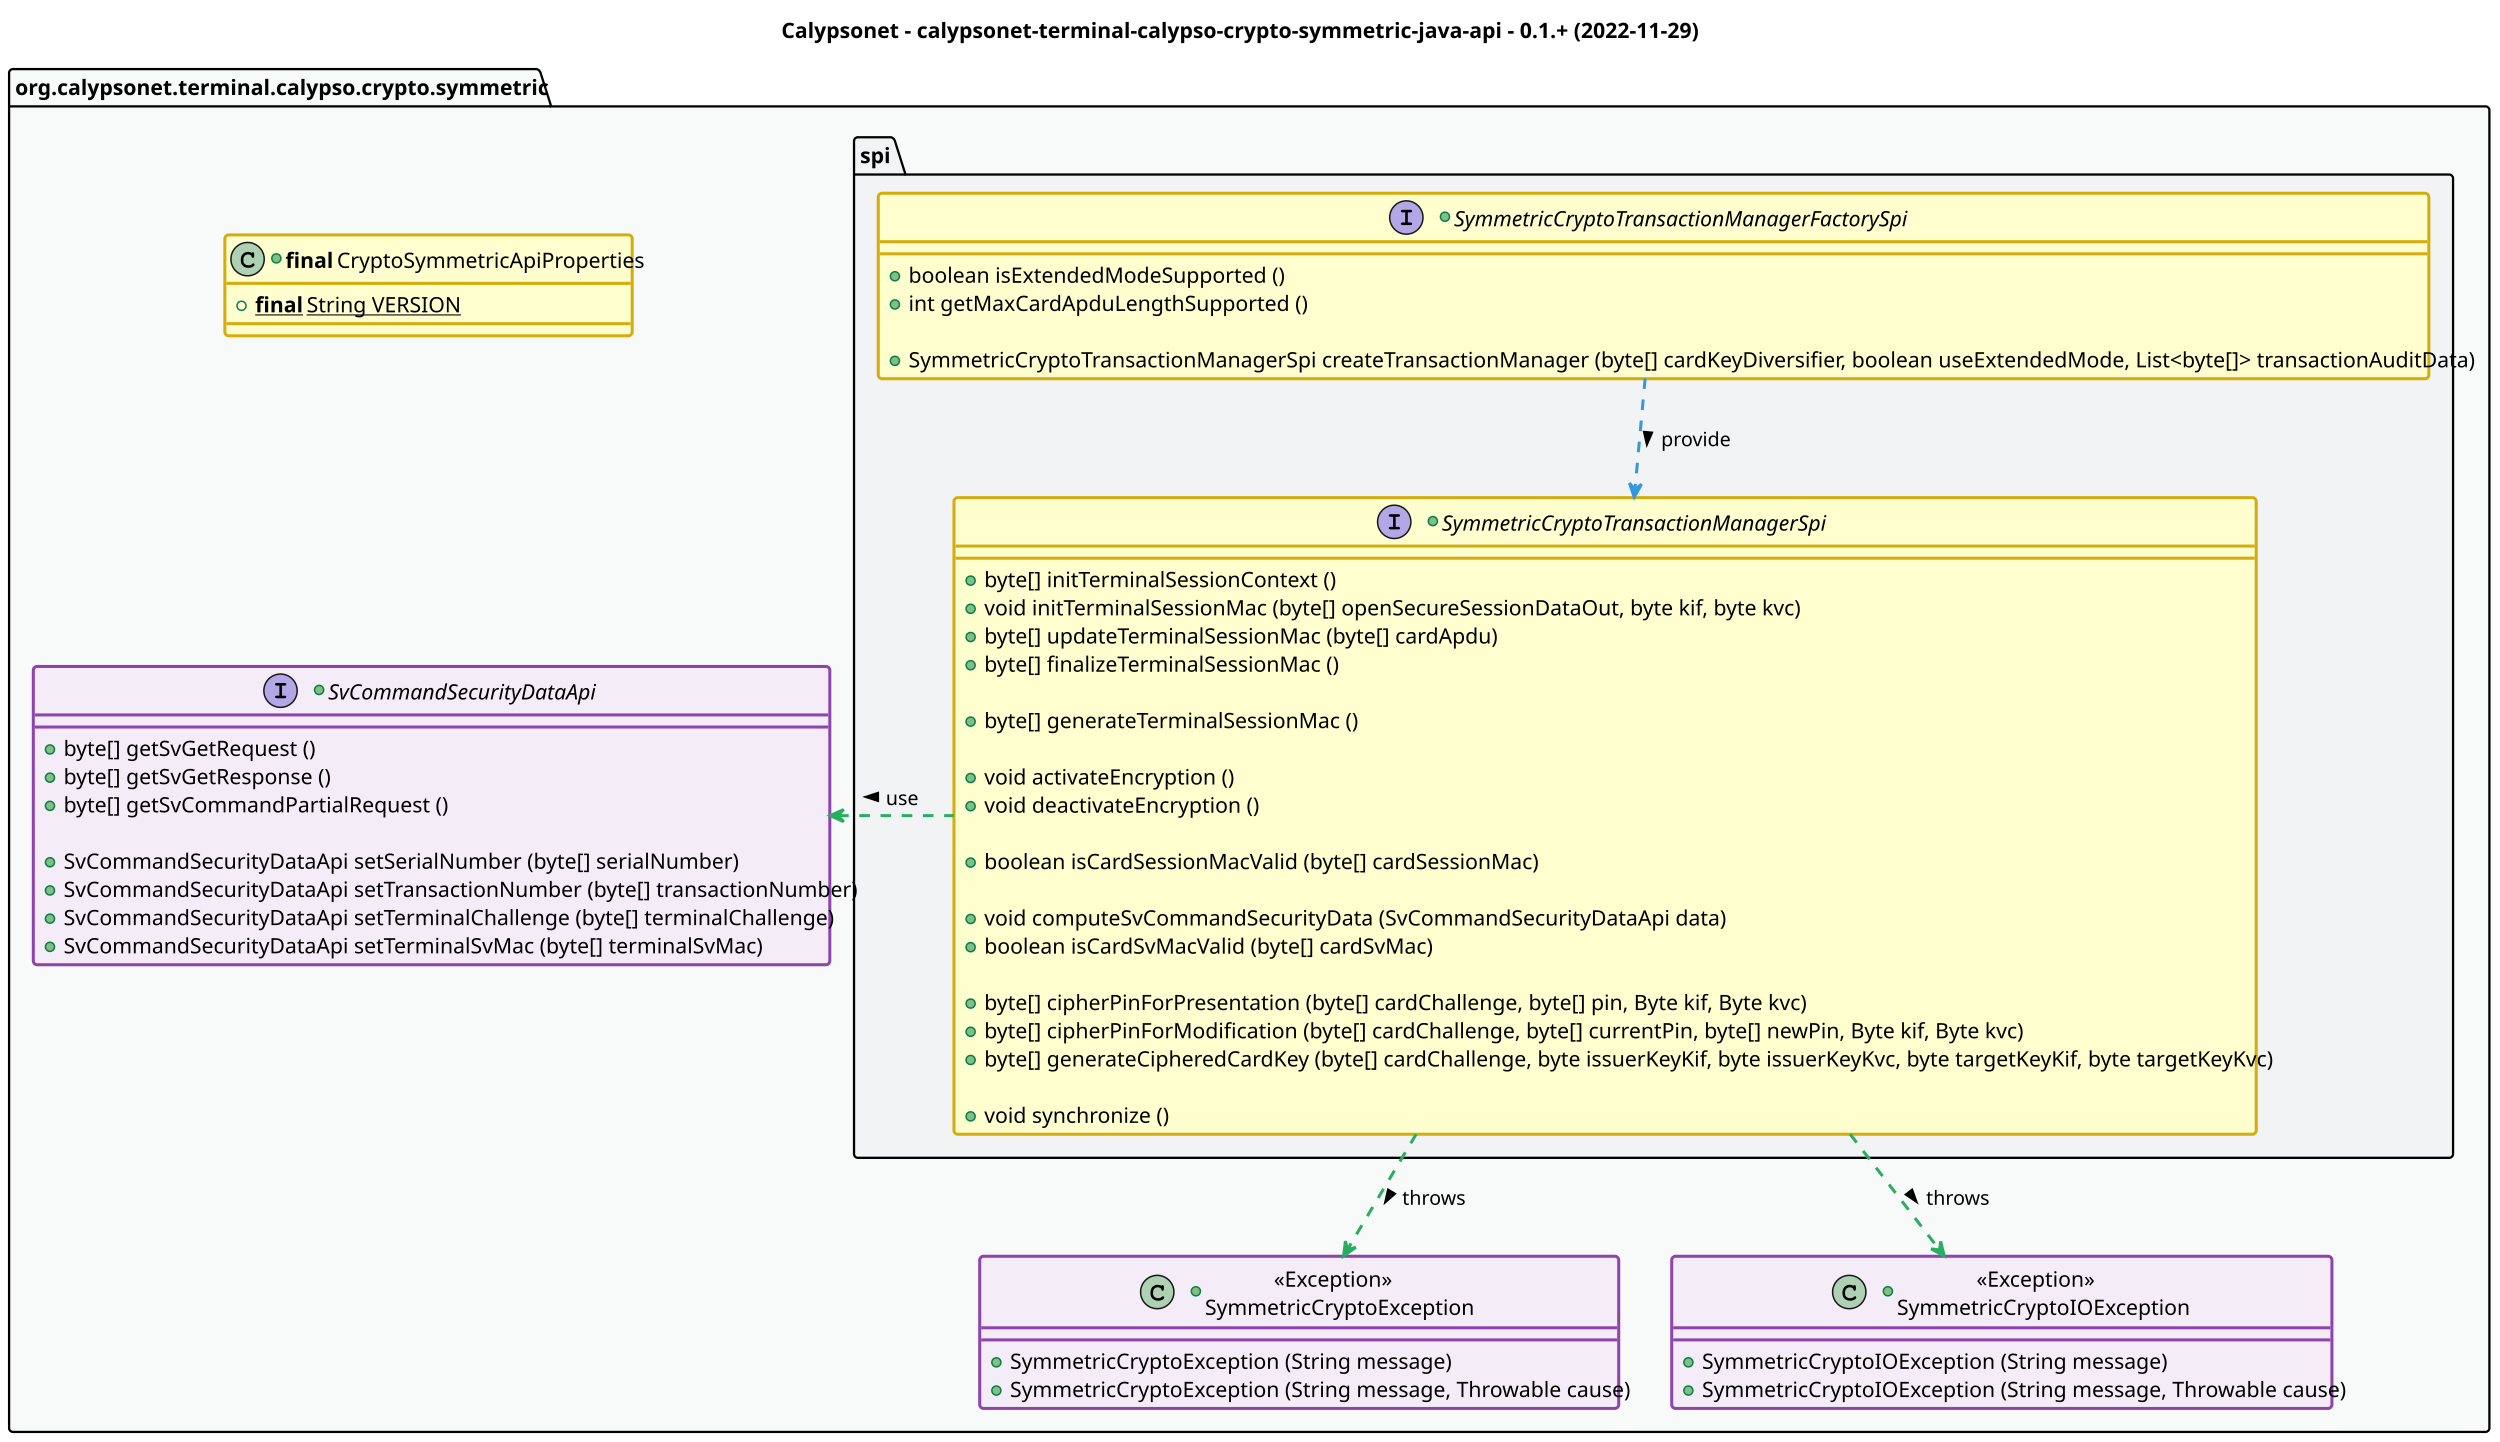
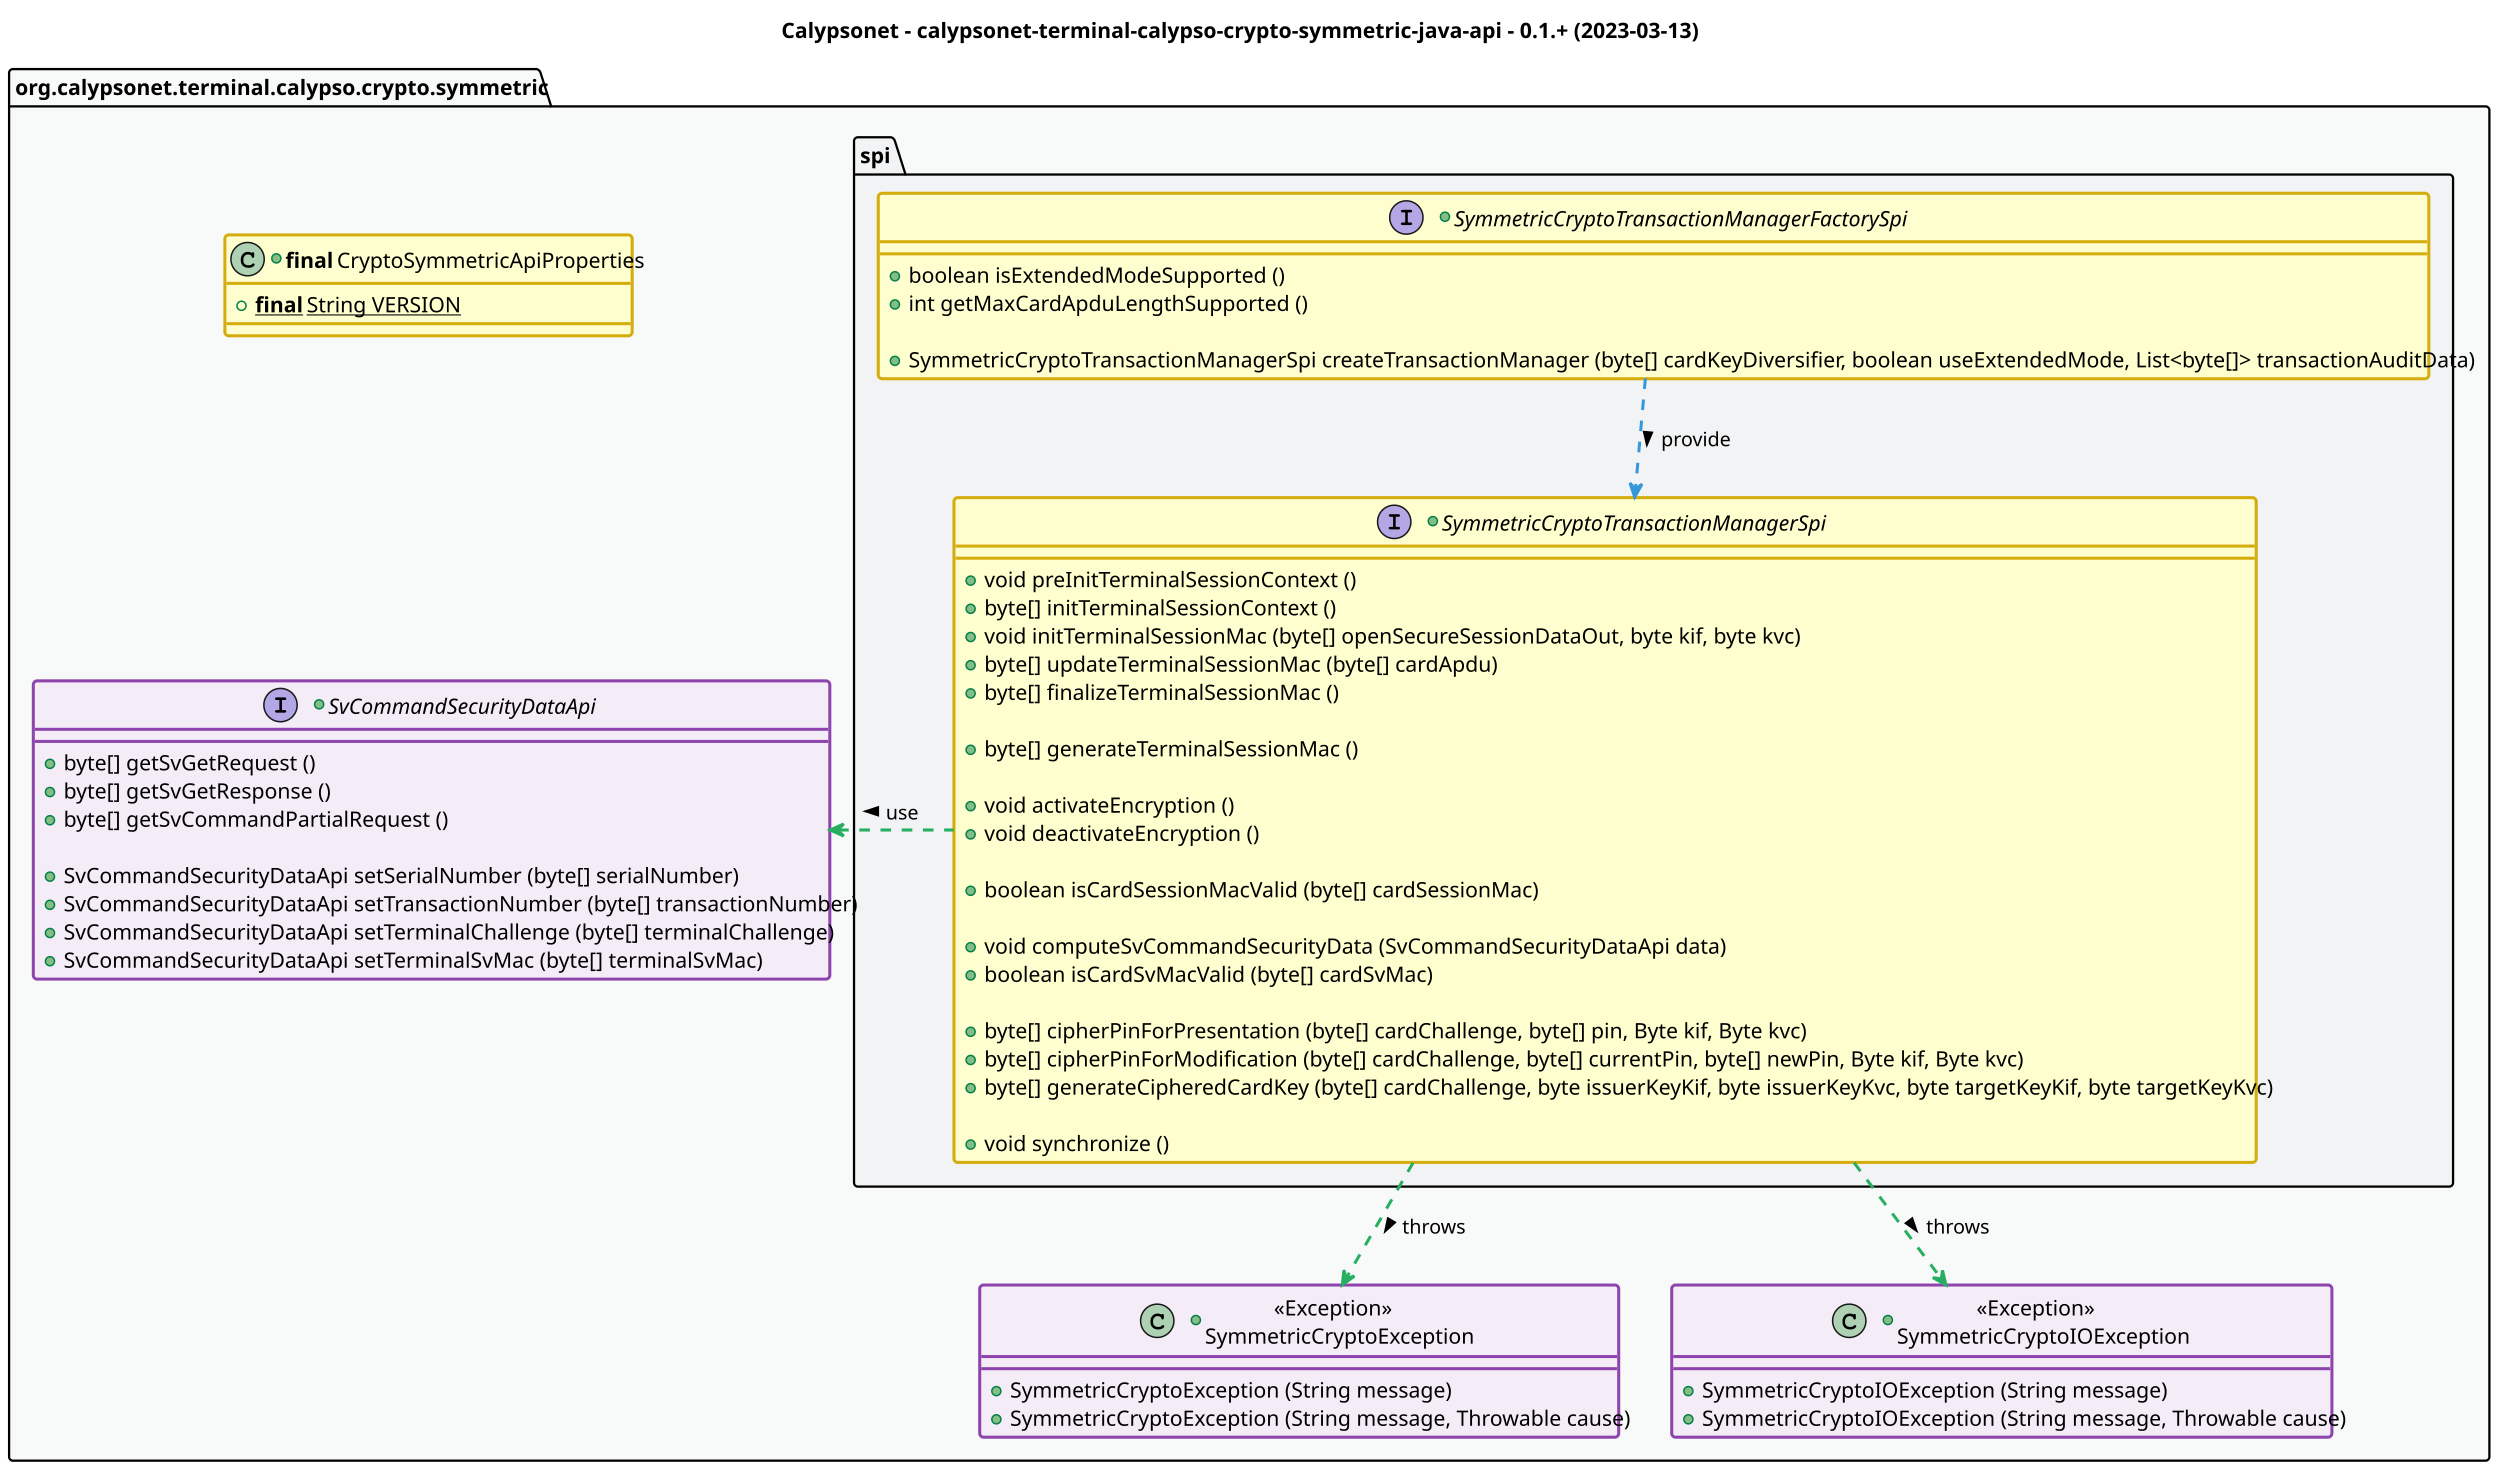
- <svg xmlns="http://www.w3.org/2000/svg" contentStyleType="text/css" height="952px" preserveAspectRatio="none" style="width:1651px;height:952px;background:#FFFFFF;" version="1.1" viewBox="0 0 1651 952" width="1651px" zoomAndPan="magnify">
+ <svg xmlns="http://www.w3.org/2000/svg" contentStyleType="text/css" height="971px" preserveAspectRatio="none" style="width:1651px;height:971px;background:#FFFFFF;" version="1.1" viewBox="0 0 1651 971" width="1651px" zoomAndPan="magnify">
  <defs />
  <g>
-     <text fill="#000000" font-family="sans-serif" font-size="14" font-weight="bold" lengthAdjust="spacing" textLength="605" x="516" y="25.107">Calypsonet - calypsonet-terminal-calypso-crypto-symmetric-java-api - 0.1.+ (2022-11-29)</text>
+     <text fill="#000000" font-family="sans-serif" font-size="14" font-weight="bold" lengthAdjust="spacing" textLength="605" x="516" y="25.107">Calypsonet - calypsonet-terminal-calypso-crypto-symmetric-java-api - 0.1.+ (2023-03-13)</text>
    <g id="cluster_api">
-       <path d="M8.5,45.635 L354.5,45.635 A3.75,3.75 0 0 1 357,48.135 L364,70.256 L1641.5,70.256 A2.5,2.5 0 0 1 1644,72.756 L1644,943.135 A2.5,2.5 0 0 1 1641.5,945.635 L8.5,945.635 A2.5,2.5 0 0 1 6,943.135 L6,48.135 A2.5,2.5 0 0 1 8.5,45.635 " fill="#F8F9F9" style="stroke:#000000;stroke-width:1.5;" />
+       <path d="M8.5,45.635 L354.5,45.635 A3.75,3.75 0 0 1 357,48.135 L364,70.256 L1641.5,70.256 A2.5,2.5 0 0 1 1644,72.756 L1644,962.135 A2.5,2.5 0 0 1 1641.5,964.635 L8.5,964.635 A2.5,2.5 0 0 1 6,962.135 L6,48.135 A2.5,2.5 0 0 1 8.5,45.635 " fill="#F8F9F9" style="stroke:#000000;stroke-width:1.5;" />
      <line style="stroke:#000000;stroke-width:1.5;" x1="6" x2="364" y1="70.256" y2="70.256" />
      <text fill="#000000" font-family="sans-serif" font-size="14" font-weight="bold" lengthAdjust="spacing" textLength="345" x="10" y="62.742">org.calypsonet.terminal.calypso.crypto.symmetric</text>
    </g>
    <g id="cluster_spi">
-       <path d="M566.5,90.635 L588.5,90.635 A3.75,3.75 0 0 1 591,93.135 L598,115.256 L1617.5,115.256 A2.5,2.5 0 0 1 1620,117.756 L1620,762.135 A2.5,2.5 0 0 1 1617.5,764.635 L566.5,764.635 A2.5,2.5 0 0 1 564,762.135 L564,93.135 A2.5,2.5 0 0 1 566.5,90.635 " fill="#F2F3F4" style="stroke:#000000;stroke-width:1.5;" />
+       <path d="M566.5,90.635 L588.5,90.635 A3.75,3.75 0 0 1 591,93.135 L598,115.256 L1617.5,115.256 A2.5,2.5 0 0 1 1620,117.756 L1620,781.135 A2.5,2.5 0 0 1 1617.5,783.635 L566.5,783.635 A2.5,2.5 0 0 1 564,781.135 L564,93.135 A2.5,2.5 0 0 1 566.5,90.635 " fill="#F2F3F4" style="stroke:#000000;stroke-width:1.5;" />
      <line style="stroke:#000000;stroke-width:1.5;" x1="564" x2="598" y1="115.256" y2="115.256" />
      <text fill="#000000" font-family="sans-serif" font-size="14" font-weight="bold" lengthAdjust="spacing" textLength="21" x="568" y="107.742">spi</text>
    </g>
    <g id="elem_ApiProperties">
      <rect codeLine="54" fill="#FEFECE" height="66.621" id="ApiProperties" rx="2.5" ry="2.5" style="stroke:#D4AC0D;stroke-width:2.0;" width="269" x="148.5" y="155.135" />
      <ellipse cx="163.5" cy="171.135" fill="#ADD1B2" rx="11" ry="11" style="stroke:#181818;stroke-width:1.0;" />
      <path d="M166.266,167.01 Q166.422,166.791 166.609,166.682 Q166.797,166.572 167.016,166.572 Q167.391,166.572 167.625,166.838 Q167.859,167.088 167.859,167.697 L167.859,169.15 Q167.859,169.76 167.625,170.025 Q167.391,170.291 167.016,170.291 Q166.672,170.291 166.469,170.088 Q166.266,169.9 166.156,169.385 Q166.109,169.025 165.922,168.838 Q165.594,168.463 164.984,168.244 Q164.375,168.025 163.75,168.025 Q162.984,168.025 162.344,168.353 Q161.719,168.682 161.219,169.432 Q160.734,170.182 160.734,171.213 L160.734,172.307 Q160.734,173.541 161.625,174.369 Q162.516,175.182 164.109,175.182 Q165.047,175.182 165.703,174.932 Q166.094,174.775 166.516,174.338 Q166.781,174.072 166.922,173.994 Q167.078,173.916 167.281,173.916 Q167.609,173.916 167.859,174.182 Q168.125,174.432 168.125,174.775 Q168.125,175.119 167.781,175.525 Q167.281,176.103 166.484,176.432 Q165.406,176.885 164.109,176.885 Q162.594,176.885 161.391,176.26 Q160.406,175.76 159.719,174.697 Q159.031,173.619 159.031,172.338 L159.031,171.182 Q159.031,169.853 159.641,168.713 Q160.266,167.557 161.359,166.947 Q162.453,166.322 163.688,166.322 Q164.422,166.322 165.062,166.494 Q165.719,166.65 166.266,167.01 Z " fill="#000000" />
      <ellipse cx="182.5" cy="170.635" fill="#84BE84" rx="3" ry="3" style="stroke:#038048;stroke-width:1.0;" />
      <text fill="#000000" font-family="sans-serif" font-size="14" font-weight="bold" lengthAdjust="spacing" textLength="30" x="188.5" y="176.932">final</text>
      <text fill="#000000" font-family="sans-serif" font-size="14" lengthAdjust="spacing" textLength="192" x="222.5" y="176.932">CryptoSymmetricApiProperties</text>
      <line style="stroke:#D4AC0D;stroke-width:2.0;" x1="149.5" x2="416.5" y1="187.135" y2="187.135" />
      <ellipse cx="159.5" cy="201.945" fill="none" rx="3" ry="3" style="stroke:#038048;stroke-width:1.0;" />
      <text fill="#000000" font-family="sans-serif" font-size="14" font-weight="bold" lengthAdjust="spacing" text-decoration="underline" textLength="30" x="168.5" y="206.242">final</text>
      <text fill="#000000" font-family="sans-serif" font-size="14" lengthAdjust="spacing" text-decoration="underline" textLength="101" x="202.5" y="206.242">String VERSION</text>
      <line style="stroke:#D4AC0D;stroke-width:2.0;" x1="149.5" x2="416.5" y1="213.756" y2="213.756" />
    </g>
    <g id="elem_SymmetricCryptoException">
-       <rect codeLine="124" fill="#F4ECF7" height="100.484" id="SymmetricCryptoException" rx="2.5" ry="2.5" style="stroke:#8E44AD;stroke-width:2.0;" width="422" x="647" y="829.635" />
-       <ellipse cx="764.25" cy="853.256" fill="#ADD1B2" rx="11" ry="11" style="stroke:#181818;stroke-width:1.0;" />
-       <path d="M767.016,849.131 Q767.172,848.912 767.359,848.803 Q767.547,848.693 767.766,848.693 Q768.141,848.693 768.375,848.959 Q768.609,849.209 768.609,849.818 L768.609,851.271 Q768.609,851.881 768.375,852.146 Q768.141,852.412 767.766,852.412 Q767.422,852.412 767.219,852.209 Q767.016,852.021 766.906,851.506 Q766.859,851.146 766.672,850.959 Q766.344,850.584 765.734,850.365 Q765.125,850.146 764.5,850.146 Q763.734,850.146 763.094,850.475 Q762.469,850.803 761.969,851.553 Q761.484,852.303 761.484,853.334 L761.484,854.428 Q761.484,855.662 762.375,856.49 Q763.266,857.303 764.859,857.303 Q765.797,857.303 766.453,857.053 Q766.844,856.896 767.266,856.459 Q767.531,856.193 767.672,856.115 Q767.828,856.037 768.031,856.037 Q768.359,856.037 768.609,856.303 Q768.875,856.553 768.875,856.896 Q768.875,857.24 768.531,857.646 Q768.031,858.225 767.234,858.553 Q766.156,859.006 764.859,859.006 Q763.344,859.006 762.141,858.381 Q761.156,857.881 760.469,856.818 Q759.781,855.74 759.781,854.459 L759.781,853.303 Q759.781,851.975 760.391,850.834 Q761.016,849.678 762.109,849.068 Q763.203,848.443 764.438,848.443 Q765.172,848.443 765.812,848.615 Q766.469,848.771 767.016,849.131 Z " fill="#000000" />
-       <ellipse cx="789.75" cy="852.756" fill="#84BE84" rx="3" ry="3" style="stroke:#038048;stroke-width:1.0;" />
-       <text fill="#000000" font-family="sans-serif" font-size="14" lengthAdjust="spacing" textLength="77" x="841.25" y="849.742">«Exception»</text>
-       <text fill="#000000" font-family="sans-serif" font-size="14" lengthAdjust="spacing" textLength="168" x="795.75" y="868.363">SymmetricCryptoException</text>
-       <line style="stroke:#8E44AD;stroke-width:2.0;" x1="648" x2="1068" y1="876.877" y2="876.877" />
-       <line style="stroke:#8E44AD;stroke-width:2.0;" x1="648" x2="1068" y1="884.877" y2="884.877" />
-       <ellipse cx="658" cy="899.688" fill="#84BE84" rx="3" ry="3" style="stroke:#038048;stroke-width:1.0;" />
-       <text fill="#000000" font-family="sans-serif" font-size="14" lengthAdjust="spacing" textLength="280" x="667" y="903.984">SymmetricCryptoException (String message)</text>
-       <ellipse cx="658" cy="918.309" fill="#84BE84" rx="3" ry="3" style="stroke:#038048;stroke-width:1.0;" />
-       <text fill="#000000" font-family="sans-serif" font-size="14" lengthAdjust="spacing" textLength="396" x="667" y="922.606">SymmetricCryptoException (String message, Throwable cause)</text>
+       <rect codeLine="125" fill="#F4ECF7" height="100.484" id="SymmetricCryptoException" rx="2.5" ry="2.5" style="stroke:#8E44AD;stroke-width:2.0;" width="422" x="647" y="848.635" />
+       <ellipse cx="764.25" cy="872.256" fill="#ADD1B2" rx="11" ry="11" style="stroke:#181818;stroke-width:1.0;" />
+       <path d="M767.016,868.131 Q767.172,867.912 767.359,867.803 Q767.547,867.693 767.766,867.693 Q768.141,867.693 768.375,867.959 Q768.609,868.209 768.609,868.818 L768.609,870.271 Q768.609,870.881 768.375,871.146 Q768.141,871.412 767.766,871.412 Q767.422,871.412 767.219,871.209 Q767.016,871.021 766.906,870.506 Q766.859,870.146 766.672,869.959 Q766.344,869.584 765.734,869.365 Q765.125,869.146 764.5,869.146 Q763.734,869.146 763.094,869.475 Q762.469,869.803 761.969,870.553 Q761.484,871.303 761.484,872.334 L761.484,873.428 Q761.484,874.662 762.375,875.49 Q763.266,876.303 764.859,876.303 Q765.797,876.303 766.453,876.053 Q766.844,875.896 767.266,875.459 Q767.531,875.193 767.672,875.115 Q767.828,875.037 768.031,875.037 Q768.359,875.037 768.609,875.303 Q768.875,875.553 768.875,875.896 Q768.875,876.24 768.531,876.646 Q768.031,877.225 767.234,877.553 Q766.156,878.006 764.859,878.006 Q763.344,878.006 762.141,877.381 Q761.156,876.881 760.469,875.818 Q759.781,874.74 759.781,873.459 L759.781,872.303 Q759.781,870.975 760.391,869.834 Q761.016,868.678 762.109,868.068 Q763.203,867.443 764.438,867.443 Q765.172,867.443 765.812,867.615 Q766.469,867.771 767.016,868.131 Z " fill="#000000" />
+       <ellipse cx="789.75" cy="871.756" fill="#84BE84" rx="3" ry="3" style="stroke:#038048;stroke-width:1.0;" />
+       <text fill="#000000" font-family="sans-serif" font-size="14" lengthAdjust="spacing" textLength="77" x="841.25" y="868.742">«Exception»</text>
+       <text fill="#000000" font-family="sans-serif" font-size="14" lengthAdjust="spacing" textLength="168" x="795.75" y="887.363">SymmetricCryptoException</text>
+       <line style="stroke:#8E44AD;stroke-width:2.0;" x1="648" x2="1068" y1="895.877" y2="895.877" />
+       <line style="stroke:#8E44AD;stroke-width:2.0;" x1="648" x2="1068" y1="903.877" y2="903.877" />
+       <ellipse cx="658" cy="918.688" fill="#84BE84" rx="3" ry="3" style="stroke:#038048;stroke-width:1.0;" />
+       <text fill="#000000" font-family="sans-serif" font-size="14" lengthAdjust="spacing" textLength="280" x="667" y="922.984">SymmetricCryptoException (String message)</text>
+       <ellipse cx="658" cy="937.309" fill="#84BE84" rx="3" ry="3" style="stroke:#038048;stroke-width:1.0;" />
+       <text fill="#000000" font-family="sans-serif" font-size="14" lengthAdjust="spacing" textLength="396" x="667" y="941.606">SymmetricCryptoException (String message, Throwable cause)</text>
    </g>
    <g id="elem_SymmetricCryptoIOException">
-       <rect codeLine="125" fill="#F4ECF7" height="100.484" id="SymmetricCryptoIOException" rx="2.5" ry="2.5" style="stroke:#8E44AD;stroke-width:2.0;" width="436" x="1104" y="829.635" />
-       <ellipse cx="1221.25" cy="853.256" fill="#ADD1B2" rx="11" ry="11" style="stroke:#181818;stroke-width:1.0;" />
-       <path d="M1224.016,849.131 Q1224.172,848.912 1224.359,848.803 Q1224.547,848.693 1224.766,848.693 Q1225.141,848.693 1225.375,848.959 Q1225.609,849.209 1225.609,849.818 L1225.609,851.271 Q1225.609,851.881 1225.375,852.146 Q1225.141,852.412 1224.766,852.412 Q1224.422,852.412 1224.219,852.209 Q1224.016,852.021 1223.906,851.506 Q1223.859,851.146 1223.672,850.959 Q1223.344,850.584 1222.734,850.365 Q1222.125,850.146 1221.5,850.146 Q1220.734,850.146 1220.094,850.475 Q1219.469,850.803 1218.969,851.553 Q1218.484,852.303 1218.484,853.334 L1218.484,854.428 Q1218.484,855.662 1219.375,856.49 Q1220.266,857.303 1221.859,857.303 Q1222.797,857.303 1223.453,857.053 Q1223.844,856.896 1224.266,856.459 Q1224.531,856.193 1224.672,856.115 Q1224.828,856.037 1225.031,856.037 Q1225.359,856.037 1225.609,856.303 Q1225.875,856.553 1225.875,856.896 Q1225.875,857.24 1225.531,857.646 Q1225.031,858.225 1224.234,858.553 Q1223.156,859.006 1221.859,859.006 Q1220.344,859.006 1219.141,858.381 Q1218.156,857.881 1217.469,856.818 Q1216.781,855.74 1216.781,854.459 L1216.781,853.303 Q1216.781,851.975 1217.391,850.834 Q1218.016,849.678 1219.109,849.068 Q1220.203,848.443 1221.438,848.443 Q1222.172,848.443 1222.812,848.615 Q1223.469,848.771 1224.016,849.131 Z " fill="#000000" />
-       <ellipse cx="1246.75" cy="852.756" fill="#84BE84" rx="3" ry="3" style="stroke:#038048;stroke-width:1.0;" />
-       <text fill="#000000" font-family="sans-serif" font-size="14" lengthAdjust="spacing" textLength="77" x="1305.25" y="849.742">«Exception»</text>
-       <text fill="#000000" font-family="sans-serif" font-size="14" lengthAdjust="spacing" textLength="182" x="1252.75" y="868.363">SymmetricCryptoIOException</text>
-       <line style="stroke:#8E44AD;stroke-width:2.0;" x1="1105" x2="1539" y1="876.877" y2="876.877" />
-       <line style="stroke:#8E44AD;stroke-width:2.0;" x1="1105" x2="1539" y1="884.877" y2="884.877" />
-       <ellipse cx="1115" cy="899.688" fill="#84BE84" rx="3" ry="3" style="stroke:#038048;stroke-width:1.0;" />
-       <text fill="#000000" font-family="sans-serif" font-size="14" lengthAdjust="spacing" textLength="294" x="1124" y="903.984">SymmetricCryptoIOException (String message)</text>
-       <ellipse cx="1115" cy="918.309" fill="#84BE84" rx="3" ry="3" style="stroke:#038048;stroke-width:1.0;" />
-       <text fill="#000000" font-family="sans-serif" font-size="14" lengthAdjust="spacing" textLength="410" x="1124" y="922.606">SymmetricCryptoIOException (String message, Throwable cause)</text>
+       <rect codeLine="126" fill="#F4ECF7" height="100.484" id="SymmetricCryptoIOException" rx="2.5" ry="2.5" style="stroke:#8E44AD;stroke-width:2.0;" width="436" x="1104" y="848.635" />
+       <ellipse cx="1221.25" cy="872.256" fill="#ADD1B2" rx="11" ry="11" style="stroke:#181818;stroke-width:1.0;" />
+       <path d="M1224.016,868.131 Q1224.172,867.912 1224.359,867.803 Q1224.547,867.693 1224.766,867.693 Q1225.141,867.693 1225.375,867.959 Q1225.609,868.209 1225.609,868.818 L1225.609,870.271 Q1225.609,870.881 1225.375,871.146 Q1225.141,871.412 1224.766,871.412 Q1224.422,871.412 1224.219,871.209 Q1224.016,871.021 1223.906,870.506 Q1223.859,870.146 1223.672,869.959 Q1223.344,869.584 1222.734,869.365 Q1222.125,869.146 1221.5,869.146 Q1220.734,869.146 1220.094,869.475 Q1219.469,869.803 1218.969,870.553 Q1218.484,871.303 1218.484,872.334 L1218.484,873.428 Q1218.484,874.662 1219.375,875.49 Q1220.266,876.303 1221.859,876.303 Q1222.797,876.303 1223.453,876.053 Q1223.844,875.896 1224.266,875.459 Q1224.531,875.193 1224.672,875.115 Q1224.828,875.037 1225.031,875.037 Q1225.359,875.037 1225.609,875.303 Q1225.875,875.553 1225.875,875.896 Q1225.875,876.24 1225.531,876.646 Q1225.031,877.225 1224.234,877.553 Q1223.156,878.006 1221.859,878.006 Q1220.344,878.006 1219.141,877.381 Q1218.156,876.881 1217.469,875.818 Q1216.781,874.74 1216.781,873.459 L1216.781,872.303 Q1216.781,870.975 1217.391,869.834 Q1218.016,868.678 1219.109,868.068 Q1220.203,867.443 1221.438,867.443 Q1222.172,867.443 1222.812,867.615 Q1223.469,867.771 1224.016,868.131 Z " fill="#000000" />
+       <ellipse cx="1246.75" cy="871.756" fill="#84BE84" rx="3" ry="3" style="stroke:#038048;stroke-width:1.0;" />
+       <text fill="#000000" font-family="sans-serif" font-size="14" lengthAdjust="spacing" textLength="77" x="1305.25" y="868.742">«Exception»</text>
+       <text fill="#000000" font-family="sans-serif" font-size="14" lengthAdjust="spacing" textLength="182" x="1252.75" y="887.363">SymmetricCryptoIOException</text>
+       <line style="stroke:#8E44AD;stroke-width:2.0;" x1="1105" x2="1539" y1="895.877" y2="895.877" />
+       <line style="stroke:#8E44AD;stroke-width:2.0;" x1="1105" x2="1539" y1="903.877" y2="903.877" />
+       <ellipse cx="1115" cy="918.688" fill="#84BE84" rx="3" ry="3" style="stroke:#038048;stroke-width:1.0;" />
+       <text fill="#000000" font-family="sans-serif" font-size="14" lengthAdjust="spacing" textLength="294" x="1124" y="922.984">SymmetricCryptoIOException (String message)</text>
+       <ellipse cx="1115" cy="937.309" fill="#84BE84" rx="3" ry="3" style="stroke:#038048;stroke-width:1.0;" />
+       <text fill="#000000" font-family="sans-serif" font-size="14" lengthAdjust="spacing" textLength="410" x="1124" y="941.606">SymmetricCryptoIOException (String message, Throwable cause)</text>
    </g>
    <g id="elem_SvCommandSecurityDataApi">
-       <rect codeLine="123" fill="#F4ECF7" height="196.969" id="SvCommandSecurityDataApi" rx="2.5" ry="2.5" style="stroke:#8E44AD;stroke-width:2.0;" width="526" x="22" y="440.135" />
-       <ellipse cx="185.25" cy="456.135" fill="#B4A7E5" rx="11" ry="11" style="stroke:#181818;stroke-width:1.0;" />
-       <path d="M186.203,452.775 L186.203,459.432 L187.922,459.432 Q188.531,459.432 188.797,459.666 Q189.062,459.9 189.062,460.291 Q189.062,460.666 188.797,460.9 Q188.531,461.135 187.922,461.135 L182.781,461.135 Q182.172,461.135 181.906,460.9 Q181.641,460.666 181.641,460.275 Q181.641,459.9 181.906,459.666 Q182.172,459.432 182.781,459.432 L184.5,459.432 L184.5,452.775 L182.781,452.775 Q182.172,452.775 181.906,452.541 Q181.641,452.307 181.641,451.916 Q181.641,451.541 181.906,451.307 Q182.172,451.072 182.781,451.072 L187.922,451.072 Q188.531,451.072 188.797,451.307 Q189.062,451.541 189.062,451.916 Q189.062,452.307 188.797,452.541 Q188.531,452.775 187.922,452.775 L186.203,452.775 Z " fill="#000000" />
-       <ellipse cx="210.75" cy="455.635" fill="#84BE84" rx="3" ry="3" style="stroke:#038048;stroke-width:1.0;" />
-       <text fill="#000000" font-family="sans-serif" font-size="14" font-style="italic" lengthAdjust="spacing" textLength="180" x="216.75" y="461.932">SvCommandSecurityDataApi</text>
-       <line style="stroke:#8E44AD;stroke-width:2.0;" x1="23" x2="547" y1="472.135" y2="472.135" />
-       <line style="stroke:#8E44AD;stroke-width:2.0;" x1="23" x2="547" y1="480.135" y2="480.135" />
-       <ellipse cx="33" cy="494.945" fill="#84BE84" rx="3" ry="3" style="stroke:#038048;stroke-width:1.0;" />
-       <text fill="#000000" font-family="sans-serif" font-size="14" lengthAdjust="spacing" textLength="165" x="42" y="499.242">byte[] getSvGetRequest ()</text>
-       <ellipse cx="33" cy="513.566" fill="#84BE84" rx="3" ry="3" style="stroke:#038048;stroke-width:1.0;" />
-       <text fill="#000000" font-family="sans-serif" font-size="14" lengthAdjust="spacing" textLength="176" x="42" y="517.863">byte[] getSvGetResponse ()</text>
-       <ellipse cx="33" cy="532.188" fill="#84BE84" rx="3" ry="3" style="stroke:#038048;stroke-width:1.0;" />
-       <text fill="#000000" font-family="sans-serif" font-size="14" lengthAdjust="spacing" textLength="246" x="42" y="536.484">byte[] getSvCommandPartialRequest ()</text>
-       <text fill="#000000" font-family="sans-serif" font-size="14" lengthAdjust="spacing" textLength="4" x="42" y="555.106"> </text>
-       <ellipse cx="33" cy="569.43" fill="#84BE84" rx="3" ry="3" style="stroke:#038048;stroke-width:1.0;" />
-       <text fill="#000000" font-family="sans-serif" font-size="14" lengthAdjust="spacing" textLength="425" x="42" y="573.727">SvCommandSecurityDataApi setSerialNumber (byte[] serialNumber)</text>
-       <ellipse cx="33" cy="588.051" fill="#84BE84" rx="3" ry="3" style="stroke:#038048;stroke-width:1.0;" />
-       <text fill="#000000" font-family="sans-serif" font-size="14" lengthAdjust="spacing" textLength="500" x="42" y="592.348">SvCommandSecurityDataApi setTransactionNumber (byte[] transactionNumber)</text>
-       <ellipse cx="33" cy="606.672" fill="#84BE84" rx="3" ry="3" style="stroke:#038048;stroke-width:1.0;" />
-       <text fill="#000000" font-family="sans-serif" font-size="14" lengthAdjust="spacing" textLength="490" x="42" y="610.969">SvCommandSecurityDataApi setTerminalChallenge (byte[] terminalChallenge)</text>
-       <ellipse cx="33" cy="625.293" fill="#84BE84" rx="3" ry="3" style="stroke:#038048;stroke-width:1.0;" />
-       <text fill="#000000" font-family="sans-serif" font-size="14" lengthAdjust="spacing" textLength="446" x="42" y="629.59">SvCommandSecurityDataApi setTerminalSvMac (byte[] terminalSvMac)</text>
+       <rect codeLine="124" fill="#F4ECF7" height="196.969" id="SvCommandSecurityDataApi" rx="2.5" ry="2.5" style="stroke:#8E44AD;stroke-width:2.0;" width="526" x="22" y="449.635" />
+       <ellipse cx="185.25" cy="465.635" fill="#B4A7E5" rx="11" ry="11" style="stroke:#181818;stroke-width:1.0;" />
+       <path d="M186.203,462.275 L186.203,468.932 L187.922,468.932 Q188.531,468.932 188.797,469.166 Q189.062,469.4 189.062,469.791 Q189.062,470.166 188.797,470.4 Q188.531,470.635 187.922,470.635 L182.781,470.635 Q182.172,470.635 181.906,470.4 Q181.641,470.166 181.641,469.775 Q181.641,469.4 181.906,469.166 Q182.172,468.932 182.781,468.932 L184.5,468.932 L184.5,462.275 L182.781,462.275 Q182.172,462.275 181.906,462.041 Q181.641,461.807 181.641,461.416 Q181.641,461.041 181.906,460.807 Q182.172,460.572 182.781,460.572 L187.922,460.572 Q188.531,460.572 188.797,460.807 Q189.062,461.041 189.062,461.416 Q189.062,461.807 188.797,462.041 Q188.531,462.275 187.922,462.275 L186.203,462.275 Z " fill="#000000" />
+       <ellipse cx="210.75" cy="465.135" fill="#84BE84" rx="3" ry="3" style="stroke:#038048;stroke-width:1.0;" />
+       <text fill="#000000" font-family="sans-serif" font-size="14" font-style="italic" lengthAdjust="spacing" textLength="180" x="216.75" y="471.432">SvCommandSecurityDataApi</text>
+       <line style="stroke:#8E44AD;stroke-width:2.0;" x1="23" x2="547" y1="481.635" y2="481.635" />
+       <line style="stroke:#8E44AD;stroke-width:2.0;" x1="23" x2="547" y1="489.635" y2="489.635" />
+       <ellipse cx="33" cy="504.445" fill="#84BE84" rx="3" ry="3" style="stroke:#038048;stroke-width:1.0;" />
+       <text fill="#000000" font-family="sans-serif" font-size="14" lengthAdjust="spacing" textLength="165" x="42" y="508.742">byte[] getSvGetRequest ()</text>
+       <ellipse cx="33" cy="523.066" fill="#84BE84" rx="3" ry="3" style="stroke:#038048;stroke-width:1.0;" />
+       <text fill="#000000" font-family="sans-serif" font-size="14" lengthAdjust="spacing" textLength="176" x="42" y="527.363">byte[] getSvGetResponse ()</text>
+       <ellipse cx="33" cy="541.688" fill="#84BE84" rx="3" ry="3" style="stroke:#038048;stroke-width:1.0;" />
+       <text fill="#000000" font-family="sans-serif" font-size="14" lengthAdjust="spacing" textLength="246" x="42" y="545.984">byte[] getSvCommandPartialRequest ()</text>
+       <text fill="#000000" font-family="sans-serif" font-size="14" lengthAdjust="spacing" textLength="4" x="42" y="564.606"> </text>
+       <ellipse cx="33" cy="578.93" fill="#84BE84" rx="3" ry="3" style="stroke:#038048;stroke-width:1.0;" />
+       <text fill="#000000" font-family="sans-serif" font-size="14" lengthAdjust="spacing" textLength="425" x="42" y="583.227">SvCommandSecurityDataApi setSerialNumber (byte[] serialNumber)</text>
+       <ellipse cx="33" cy="597.551" fill="#84BE84" rx="3" ry="3" style="stroke:#038048;stroke-width:1.0;" />
+       <text fill="#000000" font-family="sans-serif" font-size="14" lengthAdjust="spacing" textLength="500" x="42" y="601.848">SvCommandSecurityDataApi setTransactionNumber (byte[] transactionNumber)</text>
+       <ellipse cx="33" cy="616.172" fill="#84BE84" rx="3" ry="3" style="stroke:#038048;stroke-width:1.0;" />
+       <text fill="#000000" font-family="sans-serif" font-size="14" lengthAdjust="spacing" textLength="490" x="42" y="620.469">SvCommandSecurityDataApi setTerminalChallenge (byte[] terminalChallenge)</text>
+       <ellipse cx="33" cy="634.793" fill="#84BE84" rx="3" ry="3" style="stroke:#038048;stroke-width:1.0;" />
+       <text fill="#000000" font-family="sans-serif" font-size="14" lengthAdjust="spacing" textLength="446" x="42" y="639.09">SvCommandSecurityDataApi setTerminalSvMac (byte[] terminalSvMac)</text>
    </g>
    <g id="elem_SymmetricCryptoTransactionManagerFactorySpi">
      <rect codeLine="58" fill="#FEFECE" height="122.484" id="SymmetricCryptoTransactionManagerFactorySpi" rx="2.5" ry="2.5" style="stroke:#D4AC0D;stroke-width:2.0;" width="1024" x="580" y="127.635" />
      <ellipse cx="928.75" cy="143.635" fill="#B4A7E5" rx="11" ry="11" style="stroke:#181818;stroke-width:1.0;" />
      <path d="M929.703,140.275 L929.703,146.932 L931.422,146.932 Q932.031,146.932 932.297,147.166 Q932.562,147.4 932.562,147.791 Q932.562,148.166 932.297,148.4 Q932.031,148.635 931.422,148.635 L926.281,148.635 Q925.672,148.635 925.406,148.4 Q925.141,148.166 925.141,147.775 Q925.141,147.4 925.406,147.166 Q925.672,146.932 926.281,146.932 L928,146.932 L928,140.275 L926.281,140.275 Q925.672,140.275 925.406,140.041 Q925.141,139.807 925.141,139.416 Q925.141,139.041 925.406,138.807 Q925.672,138.572 926.281,138.572 L931.422,138.572 Q932.031,138.572 932.297,138.807 Q932.562,139.041 932.562,139.416 Q932.562,139.807 932.297,140.041 Q932.031,140.275 931.422,140.275 L929.703,140.275 Z " fill="#000000" />
      <ellipse cx="954.25" cy="143.135" fill="#84BE84" rx="3" ry="3" style="stroke:#038048;stroke-width:1.0;" />
      <text fill="#000000" font-family="sans-serif" font-size="14" font-style="italic" lengthAdjust="spacing" textLength="307" x="960.25" y="149.432">SymmetricCryptoTransactionManagerFactorySpi</text>
      <line style="stroke:#D4AC0D;stroke-width:2.0;" x1="581" x2="1603" y1="159.635" y2="159.635" />
      <line style="stroke:#D4AC0D;stroke-width:2.0;" x1="581" x2="1603" y1="167.635" y2="167.635" />
      <ellipse cx="591" cy="182.445" fill="#84BE84" rx="3" ry="3" style="stroke:#038048;stroke-width:1.0;" />
      <text fill="#000000" font-family="sans-serif" font-size="14" lengthAdjust="spacing" textLength="239" x="600" y="186.742">boolean isExtendedModeSupported ()</text>
      <ellipse cx="591" cy="201.066" fill="#84BE84" rx="3" ry="3" style="stroke:#038048;stroke-width:1.0;" />
      <text fill="#000000" font-family="sans-serif" font-size="14" lengthAdjust="spacing" textLength="252" x="600" y="205.363">int getMaxCardApduLengthSupported ()</text>
      <text fill="#000000" font-family="sans-serif" font-size="14" lengthAdjust="spacing" textLength="4" x="600" y="223.984"> </text>
      <ellipse cx="591" cy="238.309" fill="#84BE84" rx="3" ry="3" style="stroke:#038048;stroke-width:1.0;" />
      <text fill="#000000" font-family="sans-serif" font-size="14" lengthAdjust="spacing" textLength="998" x="600" y="242.606">SymmetricCryptoTransactionManagerSpi createTransactionManager (byte[] cardKeyDiversifier, boolean useExtendedMode, List&lt;byte[]&gt; transactionAuditData)</text>
    </g>
    <g id="elem_SymmetricCryptoTransactionManagerSpi">
-       <rect codeLine="64" fill="#FEFECE" height="420.422" id="SymmetricCryptoTransactionManagerSpi" rx="2.5" ry="2.5" style="stroke:#D4AC0D;stroke-width:2.0;" width="860" x="630" y="328.635" />
+       <rect codeLine="64" fill="#FEFECE" height="439.043" id="SymmetricCryptoTransactionManagerSpi" rx="2.5" ry="2.5" style="stroke:#D4AC0D;stroke-width:2.0;" width="860" x="630" y="328.635" />
      <ellipse cx="920.75" cy="344.635" fill="#B4A7E5" rx="11" ry="11" style="stroke:#181818;stroke-width:1.0;" />
      <path d="M921.703,341.275 L921.703,347.932 L923.422,347.932 Q924.031,347.932 924.297,348.166 Q924.562,348.4 924.562,348.791 Q924.562,349.166 924.297,349.4 Q924.031,349.635 923.422,349.635 L918.281,349.635 Q917.672,349.635 917.406,349.4 Q917.141,349.166 917.141,348.775 Q917.141,348.4 917.406,348.166 Q917.672,347.932 918.281,347.932 L920,347.932 L920,341.275 L918.281,341.275 Q917.672,341.275 917.406,341.041 Q917.141,340.807 917.141,340.416 Q917.141,340.041 917.406,339.807 Q917.672,339.572 918.281,339.572 L923.422,339.572 Q924.031,339.572 924.297,339.807 Q924.562,340.041 924.562,340.416 Q924.562,340.807 924.297,341.041 Q924.031,341.275 923.422,341.275 L921.703,341.275 Z " fill="#000000" />
      <ellipse cx="946.25" cy="344.135" fill="#84BE84" rx="3" ry="3" style="stroke:#038048;stroke-width:1.0;" />
      <text fill="#000000" font-family="sans-serif" font-size="14" font-style="italic" lengthAdjust="spacing" textLength="259" x="952.25" y="350.432">SymmetricCryptoTransactionManagerSpi</text>
      <line style="stroke:#D4AC0D;stroke-width:2.0;" x1="631" x2="1489" y1="360.635" y2="360.635" />
      <line style="stroke:#D4AC0D;stroke-width:2.0;" x1="631" x2="1489" y1="368.635" y2="368.635" />
      <ellipse cx="641" cy="383.445" fill="#84BE84" rx="3" ry="3" style="stroke:#038048;stroke-width:1.0;" />
-       <text fill="#000000" font-family="sans-serif" font-size="14" lengthAdjust="spacing" textLength="224" x="650" y="387.742">byte[] initTerminalSessionContext ()</text>
+       <text fill="#000000" font-family="sans-serif" font-size="14" lengthAdjust="spacing" textLength="236" x="650" y="387.742">void preInitTerminalSessionContext ()</text>
      <ellipse cx="641" cy="402.066" fill="#84BE84" rx="3" ry="3" style="stroke:#038048;stroke-width:1.0;" />
-       <text fill="#000000" font-family="sans-serif" font-size="14" lengthAdjust="spacing" textLength="525" x="650" y="406.363">void initTerminalSessionMac (byte[] openSecureSessionDataOut, byte kif, byte kvc)</text>
+       <text fill="#000000" font-family="sans-serif" font-size="14" lengthAdjust="spacing" textLength="224" x="650" y="406.363">byte[] initTerminalSessionContext ()</text>
      <ellipse cx="641" cy="420.688" fill="#84BE84" rx="3" ry="3" style="stroke:#038048;stroke-width:1.0;" />
-       <text fill="#000000" font-family="sans-serif" font-size="14" lengthAdjust="spacing" textLength="328" x="650" y="424.984">byte[] updateTerminalSessionMac (byte[] cardApdu)</text>
+       <text fill="#000000" font-family="sans-serif" font-size="14" lengthAdjust="spacing" textLength="525" x="650" y="424.984">void initTerminalSessionMac (byte[] openSecureSessionDataOut, byte kif, byte kvc)</text>
      <ellipse cx="641" cy="439.309" fill="#84BE84" rx="3" ry="3" style="stroke:#038048;stroke-width:1.0;" />
-       <text fill="#000000" font-family="sans-serif" font-size="14" lengthAdjust="spacing" textLength="227" x="650" y="443.606">byte[] finalizeTerminalSessionMac ()</text>
-       <text fill="#000000" font-family="sans-serif" font-size="14" lengthAdjust="spacing" textLength="4" x="650" y="462.227"> </text>
-       <ellipse cx="641" cy="476.551" fill="#84BE84" rx="3" ry="3" style="stroke:#038048;stroke-width:1.0;" />
-       <text fill="#000000" font-family="sans-serif" font-size="14" lengthAdjust="spacing" textLength="241" x="650" y="480.848">byte[] generateTerminalSessionMac ()</text>
-       <text fill="#000000" font-family="sans-serif" font-size="14" lengthAdjust="spacing" textLength="4" x="650" y="499.469"> </text>
-       <ellipse cx="641" cy="513.793" fill="#84BE84" rx="3" ry="3" style="stroke:#038048;stroke-width:1.0;" />
-       <text fill="#000000" font-family="sans-serif" font-size="14" lengthAdjust="spacing" textLength="160" x="650" y="518.09">void activateEncryption ()</text>
+       <text fill="#000000" font-family="sans-serif" font-size="14" lengthAdjust="spacing" textLength="328" x="650" y="443.606">byte[] updateTerminalSessionMac (byte[] cardApdu)</text>
+       <ellipse cx="641" cy="457.93" fill="#84BE84" rx="3" ry="3" style="stroke:#038048;stroke-width:1.0;" />
+       <text fill="#000000" font-family="sans-serif" font-size="14" lengthAdjust="spacing" textLength="227" x="650" y="462.227">byte[] finalizeTerminalSessionMac ()</text>
+       <text fill="#000000" font-family="sans-serif" font-size="14" lengthAdjust="spacing" textLength="4" x="650" y="480.848"> </text>
+       <ellipse cx="641" cy="495.172" fill="#84BE84" rx="3" ry="3" style="stroke:#038048;stroke-width:1.0;" />
+       <text fill="#000000" font-family="sans-serif" font-size="14" lengthAdjust="spacing" textLength="241" x="650" y="499.469">byte[] generateTerminalSessionMac ()</text>
+       <text fill="#000000" font-family="sans-serif" font-size="14" lengthAdjust="spacing" textLength="4" x="650" y="518.09"> </text>
      <ellipse cx="641" cy="532.414" fill="#84BE84" rx="3" ry="3" style="stroke:#038048;stroke-width:1.0;" />
-       <text fill="#000000" font-family="sans-serif" font-size="14" lengthAdjust="spacing" textLength="176" x="650" y="536.711">void deactivateEncryption ()</text>
-       <text fill="#000000" font-family="sans-serif" font-size="14" lengthAdjust="spacing" textLength="4" x="650" y="555.332"> </text>
-       <ellipse cx="641" cy="569.656" fill="#84BE84" rx="3" ry="3" style="stroke:#038048;stroke-width:1.0;" />
-       <text fill="#000000" font-family="sans-serif" font-size="14" lengthAdjust="spacing" textLength="360" x="650" y="573.953">boolean isCardSessionMacValid (byte[] cardSessionMac)</text>
-       <text fill="#000000" font-family="sans-serif" font-size="14" lengthAdjust="spacing" textLength="4" x="650" y="592.574"> </text>
-       <ellipse cx="641" cy="606.898" fill="#84BE84" rx="3" ry="3" style="stroke:#038048;stroke-width:1.0;" />
-       <text fill="#000000" font-family="sans-serif" font-size="14" lengthAdjust="spacing" textLength="472" x="650" y="611.195">void computeSvCommandSecurityData (SvCommandSecurityDataApi data)</text>
+       <text fill="#000000" font-family="sans-serif" font-size="14" lengthAdjust="spacing" textLength="160" x="650" y="536.711">void activateEncryption ()</text>
+       <ellipse cx="641" cy="551.035" fill="#84BE84" rx="3" ry="3" style="stroke:#038048;stroke-width:1.0;" />
+       <text fill="#000000" font-family="sans-serif" font-size="14" lengthAdjust="spacing" textLength="176" x="650" y="555.332">void deactivateEncryption ()</text>
+       <text fill="#000000" font-family="sans-serif" font-size="14" lengthAdjust="spacing" textLength="4" x="650" y="573.953"> </text>
+       <ellipse cx="641" cy="588.277" fill="#84BE84" rx="3" ry="3" style="stroke:#038048;stroke-width:1.0;" />
+       <text fill="#000000" font-family="sans-serif" font-size="14" lengthAdjust="spacing" textLength="360" x="650" y="592.574">boolean isCardSessionMacValid (byte[] cardSessionMac)</text>
+       <text fill="#000000" font-family="sans-serif" font-size="14" lengthAdjust="spacing" textLength="4" x="650" y="611.195"> </text>
      <ellipse cx="641" cy="625.519" fill="#84BE84" rx="3" ry="3" style="stroke:#038048;stroke-width:1.0;" />
-       <text fill="#000000" font-family="sans-serif" font-size="14" lengthAdjust="spacing" textLength="292" x="650" y="629.816">boolean isCardSvMacValid (byte[] cardSvMac)</text>
-       <text fill="#000000" font-family="sans-serif" font-size="14" lengthAdjust="spacing" textLength="4" x="650" y="648.438"> </text>
-       <ellipse cx="641" cy="662.762" fill="#84BE84" rx="3" ry="3" style="stroke:#038048;stroke-width:1.0;" />
-       <text fill="#000000" font-family="sans-serif" font-size="14" lengthAdjust="spacing" textLength="526" x="650" y="667.059">byte[] cipherPinForPresentation (byte[] cardChallenge, byte[] pin, Byte kif, Byte kvc)</text>
+       <text fill="#000000" font-family="sans-serif" font-size="14" lengthAdjust="spacing" textLength="472" x="650" y="629.816">void computeSvCommandSecurityData (SvCommandSecurityDataApi data)</text>
+       <ellipse cx="641" cy="644.141" fill="#84BE84" rx="3" ry="3" style="stroke:#038048;stroke-width:1.0;" />
+       <text fill="#000000" font-family="sans-serif" font-size="14" lengthAdjust="spacing" textLength="292" x="650" y="648.438">boolean isCardSvMacValid (byte[] cardSvMac)</text>
+       <text fill="#000000" font-family="sans-serif" font-size="14" lengthAdjust="spacing" textLength="4" x="650" y="667.059"> </text>
      <ellipse cx="641" cy="681.383" fill="#84BE84" rx="3" ry="3" style="stroke:#038048;stroke-width:1.0;" />
-       <text fill="#000000" font-family="sans-serif" font-size="14" lengthAdjust="spacing" textLength="659" x="650" y="685.68">byte[] cipherPinForModification (byte[] cardChallenge, byte[] currentPin, byte[] newPin, Byte kif, Byte kvc)</text>
+       <text fill="#000000" font-family="sans-serif" font-size="14" lengthAdjust="spacing" textLength="526" x="650" y="685.68">byte[] cipherPinForPresentation (byte[] cardChallenge, byte[] pin, Byte kif, Byte kvc)</text>
      <ellipse cx="641" cy="700.004" fill="#84BE84" rx="3" ry="3" style="stroke:#038048;stroke-width:1.0;" />
-       <text fill="#000000" font-family="sans-serif" font-size="14" lengthAdjust="spacing" textLength="834" x="650" y="704.301">byte[] generateCipheredCardKey (byte[] cardChallenge, byte issuerKeyKif, byte issuerKeyKvc, byte targetKeyKif, byte targetKeyKvc)</text>
-       <text fill="#000000" font-family="sans-serif" font-size="14" lengthAdjust="spacing" textLength="4" x="650" y="722.922"> </text>
-       <ellipse cx="641" cy="737.246" fill="#84BE84" rx="3" ry="3" style="stroke:#038048;stroke-width:1.0;" />
-       <text fill="#000000" font-family="sans-serif" font-size="14" lengthAdjust="spacing" textLength="119" x="650" y="741.543">void synchronize ()</text>
+       <text fill="#000000" font-family="sans-serif" font-size="14" lengthAdjust="spacing" textLength="659" x="650" y="704.301">byte[] cipherPinForModification (byte[] cardChallenge, byte[] currentPin, byte[] newPin, Byte kif, Byte kvc)</text>
+       <ellipse cx="641" cy="718.625" fill="#84BE84" rx="3" ry="3" style="stroke:#038048;stroke-width:1.0;" />
+       <text fill="#000000" font-family="sans-serif" font-size="14" lengthAdjust="spacing" textLength="834" x="650" y="722.922">byte[] generateCipheredCardKey (byte[] cardChallenge, byte issuerKeyKif, byte issuerKeyKvc, byte targetKeyKif, byte targetKeyKvc)</text>
+       <text fill="#000000" font-family="sans-serif" font-size="14" lengthAdjust="spacing" textLength="4" x="650" y="741.543"> </text>
+       <ellipse cx="641" cy="755.867" fill="#84BE84" rx="3" ry="3" style="stroke:#038048;stroke-width:1.0;" />
+       <text fill="#000000" font-family="sans-serif" font-size="14" lengthAdjust="spacing" textLength="119" x="650" y="760.164">void synchronize ()</text>
    </g>
    <g id="link_SymmetricCryptoTransactionManagerFactorySpi_SymmetricCryptoTransactionManagerSpi">
-       <path codeLine="109" d="M1086.46,249.855 C1084.5,271.19 1082.17,296.59 1079.71,323.334 " fill="none" id="SymmetricCryptoTransactionManagerFactorySpi-to-SymmetricCryptoTransactionManagerSpi" style="stroke:#3498DB;stroke-width:2.0;stroke-dasharray:7.0,7.0;" />
-       <polygon fill="#3498DB" points="1079.25,328.342,1084.057,319.746,1079.708,323.363,1076.091,319.013,1079.25,328.342" style="stroke:#3498DB;stroke-width:2.0;" />
-       <polygon fill="#000000" points="1087.543,294.259,1091.297,285.521,1085.443,284.983,1087.543,294.259" style="stroke:#000000;stroke-width:1.0;" />
+       <path codeLine="110" d="M1086.61,249.876 C1084.7,271.138 1082.44,296.472 1080.04,323.252 " fill="none" id="SymmetricCryptoTransactionManagerFactorySpi-to-SymmetricCryptoTransactionManagerSpi" style="stroke:#3498DB;stroke-width:2.0;stroke-dasharray:7.0,7.0;" />
+       <polygon fill="#3498DB" points="1079.59,328.269,1084.376,319.661,1080.035,323.289,1076.407,318.948,1079.59,328.269" style="stroke:#3498DB;stroke-width:2.0;" />
+       <polygon fill="#000000" points="1087.554,294.26,1091.288,285.513,1085.434,284.989,1087.554,294.26" style="stroke:#000000;stroke-width:1.0;" />
      <text fill="#000000" font-family="sans-serif" font-size="13" lengthAdjust="spacing" textLength="40" x="1097" y="294.663">provide</text>
    </g>
    <g id="link_SvCommandSecurityDataApi_SymmetricCryptoTransactionManagerSpi">
-       <path codeLine="111" d="M553.492,538.635 C578.387,538.635 604.009,538.635 629.886,538.635 " fill="none" id="SvCommandSecurityDataApi-backto-SymmetricCryptoTransactionManagerSpi" style="stroke:#27AE60;stroke-width:2.0;stroke-dasharray:7.0,7.0;" />
-       <polygon fill="#27AE60" points="548.191,538.635,557.191,542.635,553.191,538.635,557.191,534.635,548.191,538.635" style="stroke:#27AE60;stroke-width:2.0;" />
-       <polygon fill="#000000" points="571,526.28,580.045,529.219,580.045,523.341,571,526.28" style="stroke:#000000;stroke-width:1.0;" />
-       <text fill="#000000" font-family="sans-serif" font-size="13" lengthAdjust="spacing" textLength="21" x="585" y="531.663">use</text>
+       <path codeLine="112" d="M553.492,548.135 C578.387,548.135 604.009,548.135 629.886,548.135 " fill="none" id="SvCommandSecurityDataApi-backto-SymmetricCryptoTransactionManagerSpi" style="stroke:#27AE60;stroke-width:2.0;stroke-dasharray:7.0,7.0;" />
+       <polygon fill="#27AE60" points="548.191,548.135,557.191,552.135,553.191,548.135,557.191,544.135,548.191,548.135" style="stroke:#27AE60;stroke-width:2.0;" />
+       <polygon fill="#000000" points="571,535.78,580.045,538.719,580.045,532.841,571,535.78" style="stroke:#000000;stroke-width:1.0;" />
+       <text fill="#000000" font-family="sans-serif" font-size="13" lengthAdjust="spacing" textLength="21" x="585" y="541.163">use</text>
    </g>
    <g id="link_SymmetricCryptoTransactionManagerSpi_SymmetricCryptoException">
-       <path codeLine="113" d="M935.232,749.023 C918.606,776.925 902.89,803.299 890.03,824.881 " fill="none" id="SymmetricCryptoTransactionManagerSpi-to-SymmetricCryptoException" style="stroke:#27AE60;stroke-width:2.0;stroke-dasharray:7.0,7.0;" />
-       <polygon fill="#27AE60" points="887.33,829.412,895.374,823.728,889.89,825.117,888.501,819.633,887.33,829.412" style="stroke:#27AE60;stroke-width:2.0;" />
-       <polygon fill="#000000" points="914.441,794.576,921.595,788.31,916.546,785.301,914.441,794.576" style="stroke:#000000;stroke-width:1.0;" />
-       <text fill="#000000" font-family="sans-serif" font-size="13" lengthAdjust="spacing" textLength="38" x="926" y="795.663">throws</text>
+       <path codeLine="114" d="M933.217,767.866 C916.937,795.955 901.614,822.391 889.1,843.98 " fill="none" id="SymmetricCryptoTransactionManagerSpi-to-SymmetricCryptoException" style="stroke:#27AE60;stroke-width:2.0;stroke-dasharray:7.0,7.0;" />
+       <polygon fill="#27AE60" points="886.473,848.512,894.447,842.731,888.98,844.186,887.525,838.719,886.473,848.512" style="stroke:#27AE60;stroke-width:2.0;" />
+       <polygon fill="#000000" points="914.493,813.606,921.571,807.254,916.486,804.307,914.493,813.606" style="stroke:#000000;stroke-width:1.0;" />
+       <text fill="#000000" font-family="sans-serif" font-size="13" lengthAdjust="spacing" textLength="38" x="926" y="814.663">throws</text>
    </g>
    <g id="link_SymmetricCryptoTransactionManagerSpi_SymmetricCryptoIOException">
-       <path codeLine="114" d="M1221.83,749.023 C1243.57,777.159 1264.12,803.741 1280.87,825.422 " fill="none" id="SymmetricCryptoTransactionManagerSpi-to-SymmetricCryptoIOException" style="stroke:#27AE60;stroke-width:2.0;stroke-dasharray:7.0,7.0;" />
-       <polygon fill="#27AE60" points="1283.96,829.412,1281.606,819.848,1280.896,825.46,1275.284,824.75,1283.96,829.412" style="stroke:#27AE60;stroke-width:2.0;" />
-       <polygon fill="#000000" points="1266.057,794.237,1262.852,785.283,1258.201,788.877,1266.057,794.237" style="stroke:#000000;stroke-width:1.0;" />
-       <text fill="#000000" font-family="sans-serif" font-size="13" lengthAdjust="spacing" textLength="38" x="1272" y="795.663">throws</text>
+       <path codeLine="115" d="M1224.44,767.866 C1245.65,796.072 1265.6,822.612 1281.87,844.25 " fill="none" id="SymmetricCryptoTransactionManagerSpi-to-SymmetricCryptoIOException" style="stroke:#27AE60;stroke-width:2.0;stroke-dasharray:7.0,7.0;" />
+       <polygon fill="#27AE60" points="1285.07,848.512,1282.845,838.918,1282.06,844.52,1276.457,843.734,1285.07,848.512" style="stroke:#27AE60;stroke-width:2.0;" />
+       <polygon fill="#000000" points="1266.005,813.277,1262.918,804.281,1258.22,807.813,1266.005,813.277" style="stroke:#000000;stroke-width:1.0;" />
+       <text fill="#000000" font-family="sans-serif" font-size="13" lengthAdjust="spacing" textLength="38" x="1272" y="814.663">throws</text>
    </g>
  </g>
</svg>
